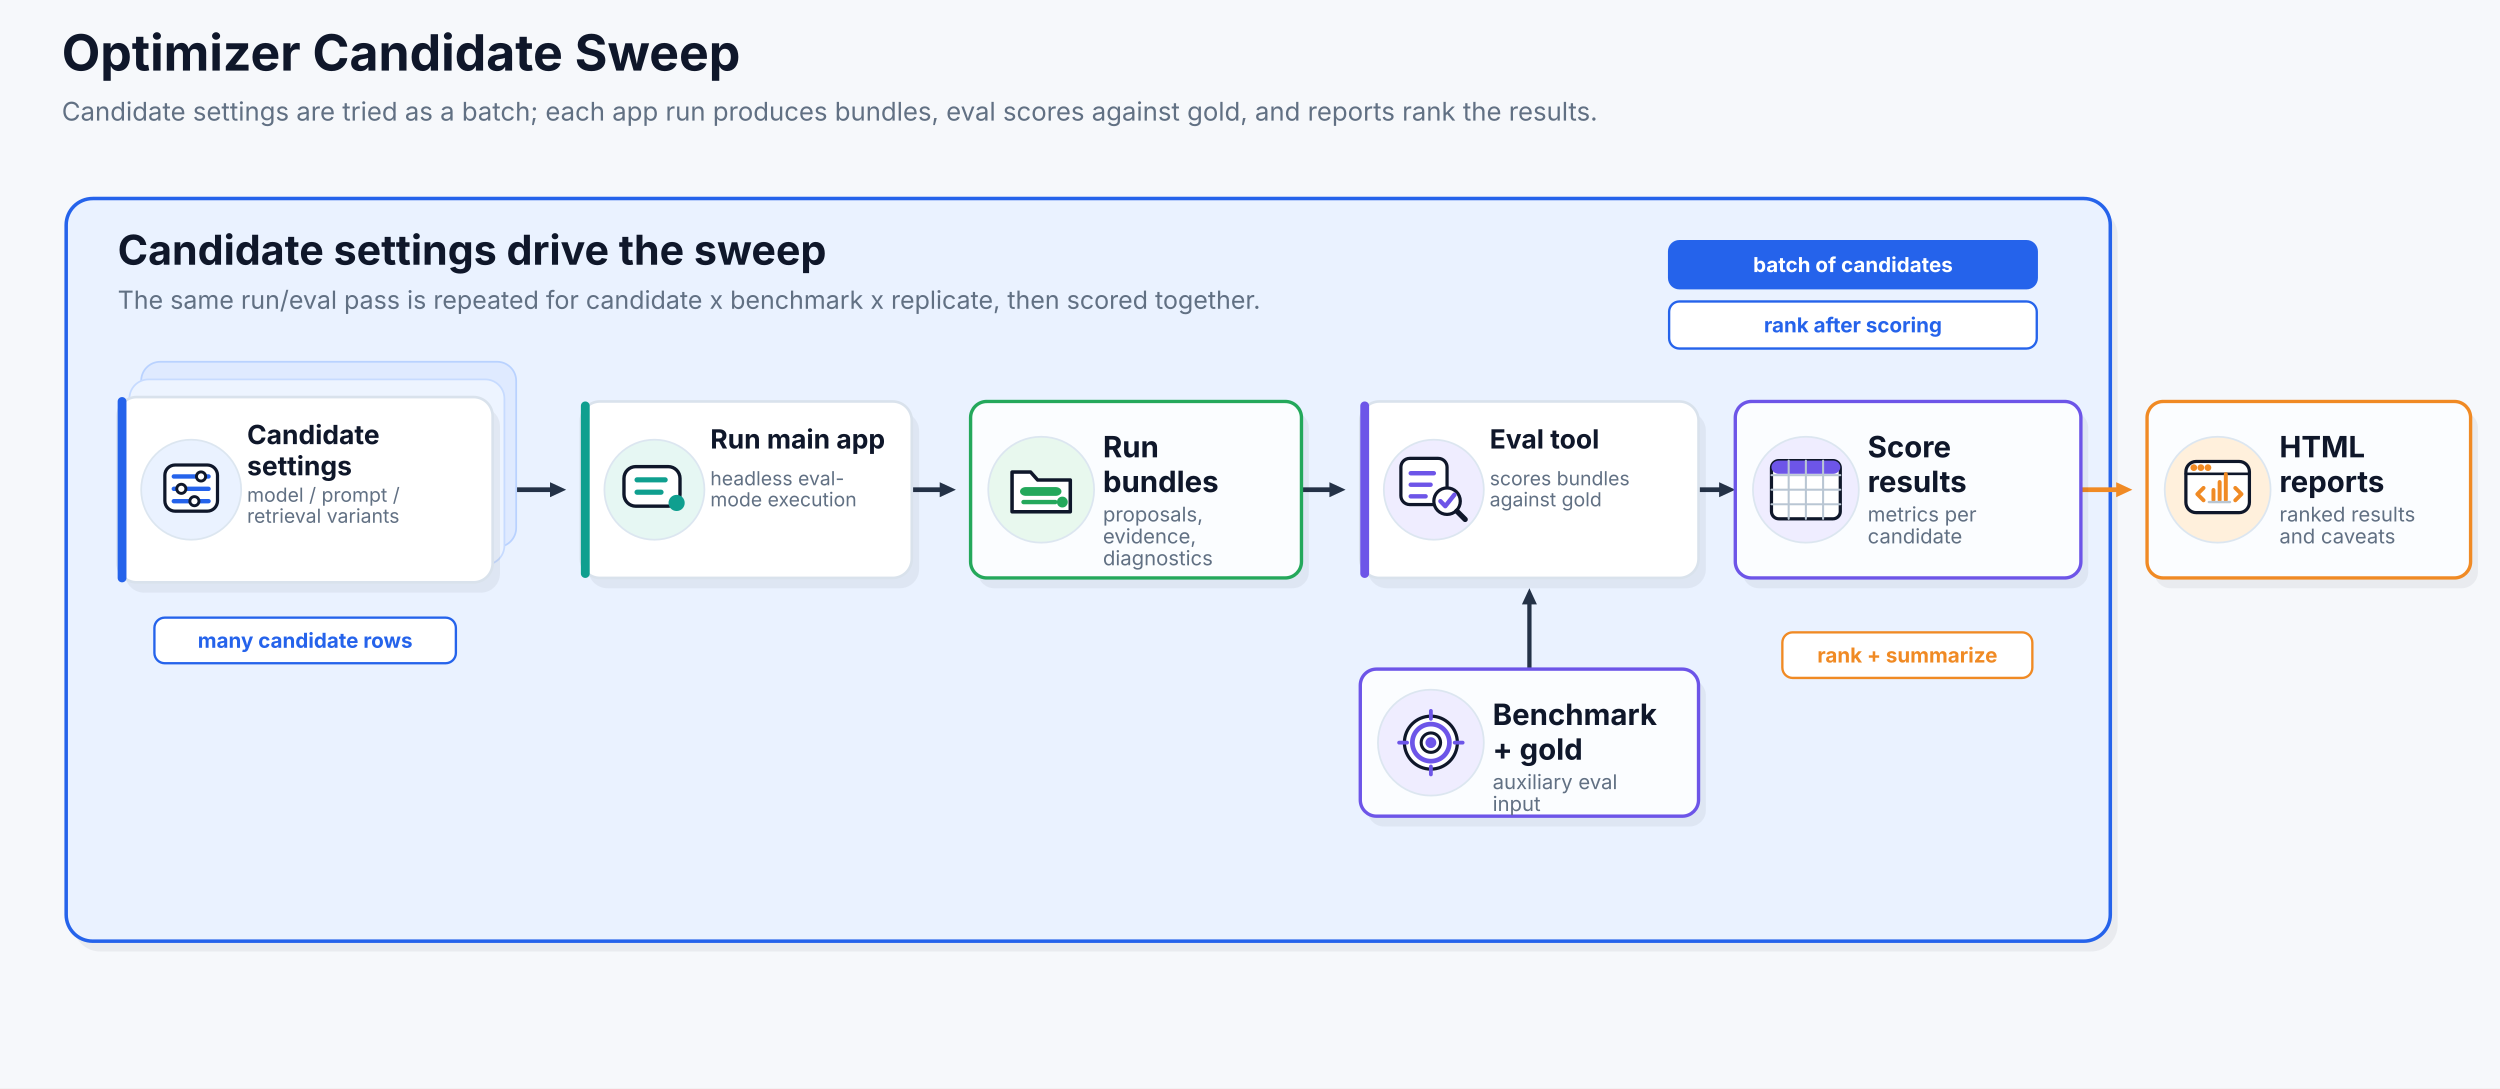
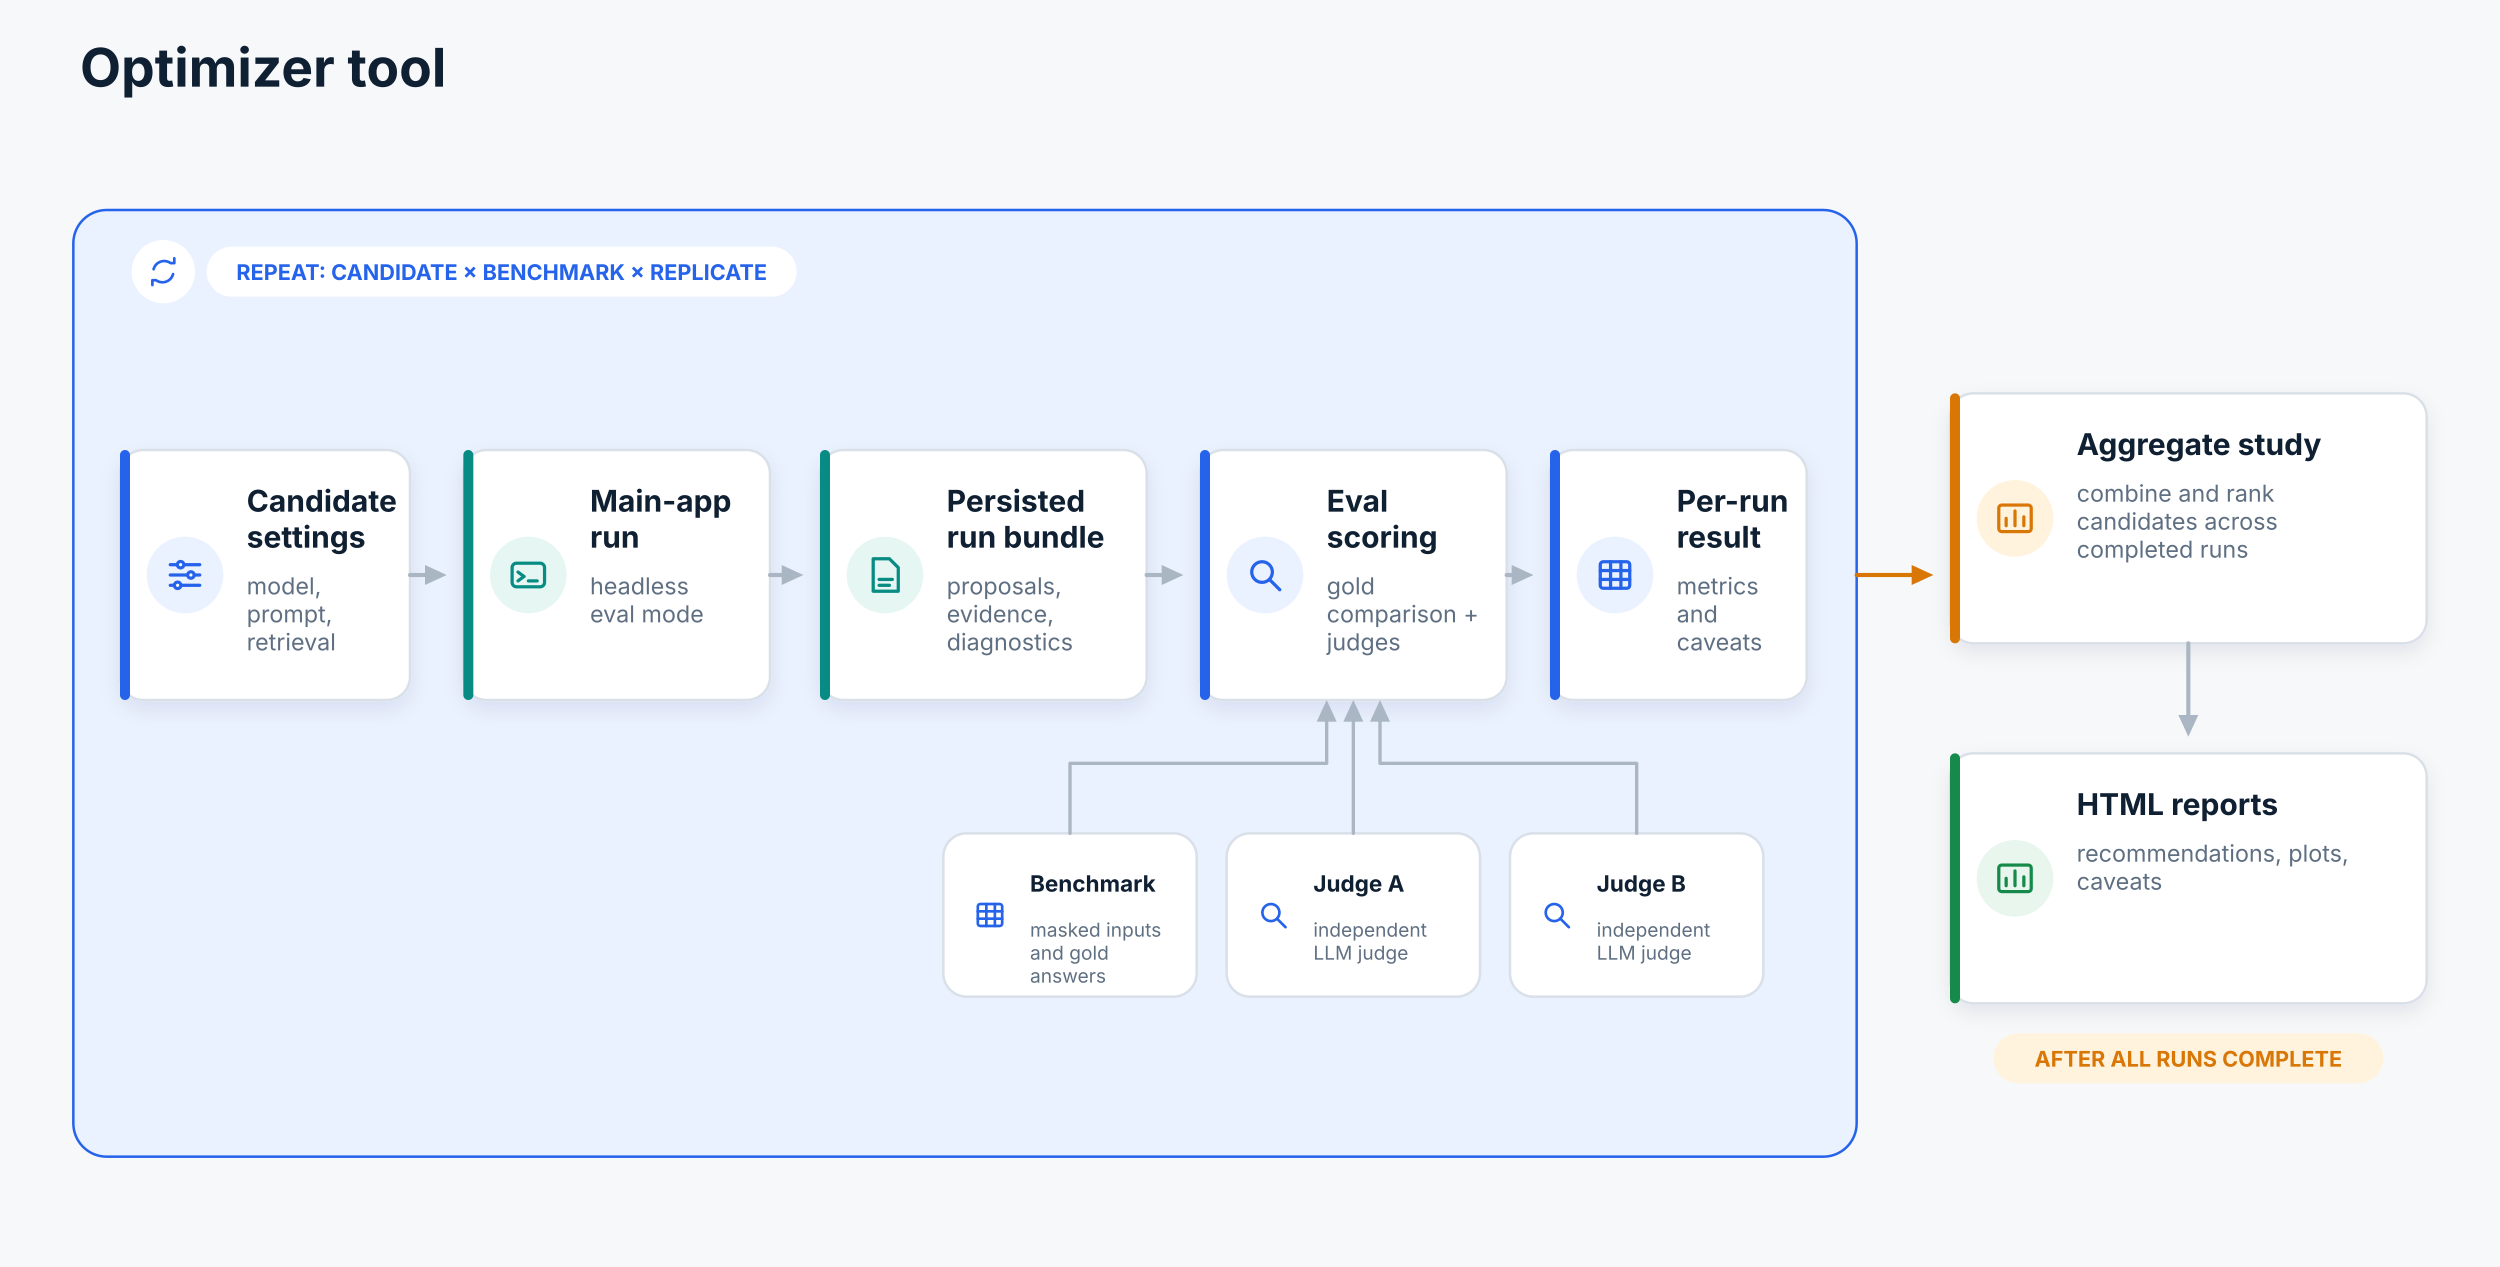
- <svg xmlns="http://www.w3.org/2000/svg" width="1700" height="740" viewBox="0 0 1700 740" role="img" aria-label="Optimizer candidate sweep schematic">
+ <svg xmlns="http://www.w3.org/2000/svg" width="1500" height="760" viewBox="0 0 1500 760" role="img" aria-labelledby="title desc">
  <defs>
-     <marker id="arrow-ink" viewBox="0 0 14 14" refX="12" refY="7" markerWidth="11" markerHeight="11" orient="auto-start-reverse">
-       <path d="M 2 2 L 12 7 L 2 12 z" fill="#0f172a" />
-     </marker>
-     <marker id="arrow-line" viewBox="0 0 14 14" refX="12" refY="7" markerWidth="11" markerHeight="11" orient="auto-start-reverse">
-       <path d="M 2 2 L 12 7 L 2 12 z" fill="#243247" />
-     </marker>
-     <marker id="arrow-blue" viewBox="0 0 14 14" refX="12" refY="7" markerWidth="11" markerHeight="11" orient="auto-start-reverse">
-       <path d="M 2 2 L 12 7 L 2 12 z" fill="#2563eb" />
-     </marker>
-     <marker id="arrow-teal" viewBox="0 0 14 14" refX="12" refY="7" markerWidth="11" markerHeight="11" orient="auto-start-reverse">
-       <path d="M 2 2 L 12 7 L 2 12 z" fill="#0f9f8f" />
-     </marker>
-     <marker id="arrow-green" viewBox="0 0 14 14" refX="12" refY="7" markerWidth="11" markerHeight="11" orient="auto-start-reverse">
-       <path d="M 2 2 L 12 7 L 2 12 z" fill="#24a85b" />
-     </marker>
-     <marker id="arrow-orange" viewBox="0 0 14 14" refX="12" refY="7" markerWidth="11" markerHeight="11" orient="auto-start-reverse">
-       <path d="M 2 2 L 12 7 L 2 12 z" fill="#f08a24" />
-     </marker>
-     <marker id="arrow-purple" viewBox="0 0 14 14" refX="12" refY="7" markerWidth="11" markerHeight="11" orient="auto-start-reverse">
-       <path d="M 2 2 L 12 7 L 2 12 z" fill="#6d55e8" />
-     </marker>
-     <marker id="arrow-rose" viewBox="0 0 14 14" refX="12" refY="7" markerWidth="11" markerHeight="11" orient="auto-start-reverse">
-       <path d="M 2 2 L 12 7 L 2 12 z" fill="#e45670" />
-     </marker>
-     <marker id="arrow-muted" viewBox="0 0 14 14" refX="12" refY="7" markerWidth="11" markerHeight="11" orient="auto-start-reverse">
-       <path d="M 2 2 L 12 7 L 2 12 z" fill="#617083" />
-     </marker>
+     <filter id="shadow" x="-15%" y="-20%" width="140%" height="155%">
+       <feDropShadow dx="0" dy="5" stdDeviation="6" flood-color="#102033" flood-opacity="0.08" />
+     </filter>
  </defs>
-   <rect x="0.0" y="0.0" width="1700.0" height="740.0" rx="0.0" fill="#f6f8fb" stroke="none" stroke-width="2" />
-   <text x="42.0" y="48.0" font-family="Segoe UI, Inter, Arial, sans-serif" font-size="34" font-weight="bold" fill="#0f172a" text-anchor="start">
-     <tspan x="42.0" dy="0">Optimizer Candidate Sweep</tspan>
+   <rect width="1500" height="760" fill="#F7F8FA" />
+   <text x="48" y="52" font-family="Inter, Segoe UI, Arial, sans-serif" font-size="32" font-weight="700" fill="#102033" text-anchor="start">
+     <tspan x="48" dy="0">Optimizer tool</tspan>
  </text>
-   <text x="42.0" y="82.0" font-family="Segoe UI, Inter, Arial, sans-serif" font-size="17.5" font-weight="normal" fill="#617083" text-anchor="start">
-     <tspan x="42.0" dy="0">Candidate settings are tried as a batch; each app run produces bundles, eval scores against gold, and reports rank the results.</tspan>
+   <rect x="44" y="126" width="1070" height="568" rx="20" fill="#EAF1FF" stroke="#2563EB" stroke-width="1.5" />
+   <circle cx="98" cy="163" r="19.0" fill="#FFFFFF" stroke="none" stroke-width="1.5" />
+   <path d="M 92.154 161.538 A 6.577 6.577 0 0 1 102.385 157.885 L 104.577 157.885 L 104.577 154.962" fill="none" stroke="#2563EB" stroke-width="1.608" stroke-linecap="round" stroke-linejoin="round" />
+   <path d="M 103.846 164.462 A 6.577 6.577 0 0 1 93.615 168.115 L 91.423 168.115 L 91.423 171.038" fill="none" stroke="#2563EB" stroke-width="1.608" stroke-linecap="round" stroke-linejoin="round" />
+   <rect x="124" y="148" width="354" height="30" rx="15" fill="#FFFFFF" stroke="none" stroke-width="0" />
+   <text x="301.0" y="168" font-family="Inter, Segoe UI, Arial, sans-serif" font-size="13" font-weight="700" fill="#2563EB" text-anchor="middle">
+     <tspan x="301.0" dy="0">REPEAT: CANDIDATE × BENCHMARK × REPLICATE</tspan>
  </text>
-   <rect x="50.0" y="142.0" width="1390.0" height="505.0" rx="18.0" fill="#0f172a" opacity="0.055" stroke="none" />
-   <rect x="45.0" y="135.0" width="1390.0" height="505.0" rx="18.0" fill="#eaf2ff" stroke="#2563eb" stroke-width="2.4" />
-   <text x="80.0" y="180.0" font-family="Segoe UI, Inter, Arial, sans-serif" font-size="28" font-weight="bold" fill="#0f172a" text-anchor="start">
-     <tspan x="80.0" dy="0">Candidate settings drive the sweep</tspan>
+   <rect x="72" y="270" width="174" height="150" rx="14" fill="#FFFFFF" stroke="#D9E0E8" stroke-width="1.5" filter="url(#shadow)" />
+   <rect x="72" y="270" width="6" height="150" rx="3" fill="#2563EB" stroke="#2563EB" stroke-width="0" />
+   <circle cx="111" cy="345.0" r="23.0" fill="#EAF1FF" stroke="none" stroke-width="1.5" />
+   <line x1="102.154" y1="338.808" x2="119.846" y2="338.808" stroke="#2563EB" stroke-width="1.946" stroke-linecap="round" />
+   <circle cx="108.346" cy="338.808" r="1.946" fill="#FFFFFF" stroke="#2563EB" stroke-width="1.946" />
+   <line x1="102.154" y1="345.0" x2="119.846" y2="345.0" stroke="#2563EB" stroke-width="1.946" stroke-linecap="round" />
+   <circle cx="114.538" cy="345.0" r="1.946" fill="#FFFFFF" stroke="#2563EB" stroke-width="1.946" />
+   <line x1="102.154" y1="351.192" x2="119.846" y2="351.192" stroke="#2563EB" stroke-width="1.946" stroke-linecap="round" />
+   <circle cx="106.577" cy="351.192" r="1.946" fill="#FFFFFF" stroke="#2563EB" stroke-width="1.946" />
+   <text x="148" y="307" font-family="Inter, Segoe UI, Arial, sans-serif" font-size="18" font-weight="700" fill="#102033" text-anchor="start">
+     <tspan x="148" dy="0">Candidate</tspan>
+     <tspan x="148" dy="21.6">settings</tspan>
  </text>
-   <text x="80.0" y="210.0" font-family="Segoe UI, Inter, Arial, sans-serif" font-size="17" font-weight="normal" fill="#617083" text-anchor="start">
-     <tspan x="80.0" dy="0">The same run/eval pass is repeated for candidate x benchmark x replicate, then scored together.</tspan>
+   <text x="148" y="356.6" font-family="Inter, Segoe UI, Arial, sans-serif" font-size="14" font-weight="400" fill="#5F6F82" text-anchor="start">
+     <tspan x="148" dy="0">model,</tspan>
+     <tspan x="148" dy="16.8">prompt,</tspan>
+     <tspan x="148" dy="16.8">retrieval</tspan>
  </text>
-   <rect x="1135.0" y="164.0" width="250.0" height="32.0" rx="7.0" fill="#2563eb" stroke="#2563eb" stroke-width="1.6" />
-   <text x="1260.0" y="185.0" font-family="Segoe UI, Inter, Arial, sans-serif" font-size="14" font-weight="bold" fill="#ffffff" text-anchor="middle">
-     <tspan x="1260.0" dy="0">batch of candidates</tspan>
+   <line x1="246" y1="345" x2="256.0" y2="345.0" stroke="#AAB6C4" stroke-width="2.5" stroke-linecap="round" />
+   <path d="M 268 345 L 255.0 351.0 L 255.0 339.0 Z" fill="#AAB6C4" />
+   <rect x="278" y="270" width="184" height="150" rx="14" fill="#FFFFFF" stroke="#D9E0E8" stroke-width="1.5" filter="url(#shadow)" />
+   <rect x="278" y="270" width="6" height="150" rx="3" fill="#078B83" stroke="#078B83" stroke-width="0" />
+   <circle cx="317" cy="345.0" r="23.0" fill="#E5F6F3" stroke="none" stroke-width="1.5" />
+   <rect x="307.269" y="337.923" width="19.462" height="14.154" rx="2.654" fill="none" stroke="#078B83" stroke-width="1.946" />
+   <line x1="310.808" y1="343.231" x2="314.346" y2="345.885" stroke="#078B83" stroke-width="1.946" stroke-linecap="round" />
+   <line x1="314.346" y1="345.885" x2="310.808" y2="348.538" stroke="#078B83" stroke-width="1.946" stroke-linecap="round" />
+   <line x1="317.0" y1="348.538" x2="322.308" y2="348.538" stroke="#078B83" stroke-width="1.946" stroke-linecap="round" />
+   <text x="354" y="307" font-family="Inter, Segoe UI, Arial, sans-serif" font-size="18" font-weight="700" fill="#102033" text-anchor="start">
+     <tspan x="354" dy="0">Main-app</tspan>
+     <tspan x="354" dy="21.6">run</tspan>
  </text>
-   <rect x="1135.0" y="205.0" width="250.0" height="32.0" rx="7.0" fill="#ffffff" stroke="#2563eb" stroke-width="1.6" />
-   <text x="1260.0" y="226.0" font-family="Segoe UI, Inter, Arial, sans-serif" font-size="14" font-weight="bold" fill="#2563eb" text-anchor="middle">
-     <tspan x="1260.0" dy="0">rank after scoring</tspan>
+   <text x="354" y="356.6" font-family="Inter, Segoe UI, Arial, sans-serif" font-size="14" font-weight="400" fill="#5F6F82" text-anchor="start">
+     <tspan x="354" dy="0">headless</tspan>
+     <tspan x="354" dy="16.8">eval mode</tspan>
  </text>
-   <line x1="335.0" y1="333.0" x2="375.0" y2="333.0" stroke="#243247" stroke-width="3.2" stroke-linecap="round" />
-   <path d="M 385.0 333.0 L 374.0 338.1 L 374.0 327.9 Z" fill="#243247" stroke="none" />
-   <line x1="620.0" y1="333.0" x2="640.0" y2="333.0" stroke="#243247" stroke-width="3.2" stroke-linecap="round" />
-   <path d="M 650.0 333.0 L 639.0 338.1 L 639.0 327.9 Z" fill="#243247" stroke="none" />
-   <line x1="885.0" y1="333.0" x2="905.0" y2="333.0" stroke="#243247" stroke-width="3.2" stroke-linecap="round" />
-   <path d="M 915.0 333.0 L 904.0 338.1 L 904.0 327.9 Z" fill="#243247" stroke="none" />
-   <line x1="1155.0" y1="333.0" x2="1170.0" y2="333.0" stroke="#243247" stroke-width="3.2" stroke-linecap="round" />
-   <path d="M 1180.0 333.0 L 1169.0 338.1 L 1169.0 327.9 Z" fill="#243247" stroke="none" />
-   <line x1="1415.0" y1="333.0" x2="1440.0" y2="333.0" stroke="#f08a24" stroke-width="3.2" stroke-linecap="round" />
-   <path d="M 1450.0 333.0 L 1439.0 338.1 L 1439.0 327.9 Z" fill="#f08a24" stroke="none" />
-   <line x1="1040.0" y1="455.0" x2="1040.0" y2="410.0" stroke="#243247" stroke-width="2.9" stroke-linecap="round" />
-   <path d="M 1040.0 400.0 L 1045.1 411.0 L 1034.9 411.0 Z" fill="#243247" stroke="none" />
-   <rect x="96.0" y="246.0" width="255.0" height="126.0" rx="13.0" fill="#dfeaff" stroke="#b9d2ff" stroke-width="1.2" />
-   <rect x="88.0" y="258.0" width="255.0" height="126.0" rx="13.0" fill="#edf4ff" stroke="#c7dbff" stroke-width="1.2" />
-   <rect x="85.0" y="277.0" width="255.0" height="126.0" rx="13.0" fill="#0f172a" opacity="0.055" stroke="none" />
-   <rect x="80.0" y="270.0" width="255.0" height="126.0" rx="13.0" fill="#ffffff" stroke="#d9e2ec" stroke-width="1.8" />
-   <rect x="80.0" y="270.0" width="6.0" height="126.0" rx="3.0" fill="#2563eb" stroke="#2563eb" stroke-width="0" />
-   <circle cx="130.0" cy="333.0" r="34.0" fill="#eaf2ff" stroke="#dce6f0" stroke-width="1.2" />
-   <rect x="112.1" y="316.2" width="35.8" height="31.4" rx="7.0" fill="#ffffff" stroke="#0f172a" stroke-width="2.2" />
-   <line x1="118.2" y1="324.0" x2="141.8" y2="324.0" stroke="#2563eb" stroke-width="3.0" stroke-linecap="round" />
-   <circle cx="136.7" cy="324.0" r="3.1" fill="#ffffff" stroke="#0f172a" stroke-width="2.0" />
-   <line x1="118.2" y1="332.4" x2="141.8" y2="332.4" stroke="#2563eb" stroke-width="3.0" stroke-linecap="round" />
-   <circle cx="123.3" cy="332.4" r="3.1" fill="#ffffff" stroke="#0f172a" stroke-width="2.0" />
-   <line x1="118.2" y1="340.8" x2="141.8" y2="340.8" stroke="#2563eb" stroke-width="3.0" stroke-linecap="round" />
-   <circle cx="132.2" cy="340.8" r="3.1" fill="#ffffff" stroke="#0f172a" stroke-width="2.0" />
-   <text x="168.0" y="302.0" font-family="Segoe UI, Inter, Arial, sans-serif" font-size="18" font-weight="bold" fill="#0f172a" text-anchor="start">
-     <tspan x="168.0" dy="0">Candidate</tspan>
-     <tspan x="168.0" dy="21.2">settings</tspan>
+   <line x1="462" y1="345" x2="470.0" y2="345.0" stroke="#AAB6C4" stroke-width="2.5" stroke-linecap="round" />
+   <path d="M 482 345 L 469.0 351.0 L 469.0 339.0 Z" fill="#AAB6C4" />
+   <rect x="492" y="270" width="196" height="150" rx="14" fill="#FFFFFF" stroke="#D9E0E8" stroke-width="1.5" filter="url(#shadow)" />
+   <rect x="492" y="270" width="6" height="150" rx="3" fill="#078B83" stroke="#078B83" stroke-width="0" />
+   <circle cx="531" cy="345.0" r="23.0" fill="#E5F6F3" stroke="none" stroke-width="1.5" />
+   <path d="M 523.923 335.269 H 533.654 L 538.962 340.577 V 354.731 H 523.923 Z" fill="none" stroke="#078B83" stroke-width="1.946" stroke-linecap="round" stroke-linejoin="round" />
+   <line x1="527.462" y1="347.654" x2="535.423" y2="347.654" stroke="#078B83" stroke-width="1.946" stroke-linecap="round" />
+   <line x1="527.462" y1="351.192" x2="533.654" y2="351.192" stroke="#078B83" stroke-width="1.946" stroke-linecap="round" />
+   <text x="568" y="307" font-family="Inter, Segoe UI, Arial, sans-serif" font-size="18" font-weight="700" fill="#102033" text-anchor="start">
+     <tspan x="568" dy="0">Persisted</tspan>
+     <tspan x="568" dy="21.6">run bundle</tspan>
  </text>
-   <text x="168.0" y="341.2" font-family="Segoe UI, Inter, Arial, sans-serif" font-size="13.2" font-weight="normal" fill="#617083" text-anchor="start">
-     <tspan x="168.0" dy="0">model / prompt /</tspan>
-     <tspan x="168.0" dy="14.3">retrieval variants</tspan>
+   <text x="568" y="356.6" font-family="Inter, Segoe UI, Arial, sans-serif" font-size="14" font-weight="400" fill="#5F6F82" text-anchor="start">
+     <tspan x="568" dy="0">proposals,</tspan>
+     <tspan x="568" dy="16.8">evidence,</tspan>
+     <tspan x="568" dy="16.8">diagnostics</tspan>
  </text>
-   <rect x="105.0" y="420.0" width="205.0" height="31.0" rx="7.0" fill="#ffffff" stroke="#2563eb" stroke-width="1.6" />
-   <text x="207.5" y="440.5" font-family="Segoe UI, Inter, Arial, sans-serif" font-size="14" font-weight="bold" fill="#2563eb" text-anchor="middle">
-     <tspan x="207.5" dy="0">many candidate rows</tspan>
+   <line x1="688" y1="345" x2="698.0" y2="345.0" stroke="#AAB6C4" stroke-width="2.5" stroke-linecap="round" />
+   <path d="M 710 345 L 697.0 351.0 L 697.0 339.0 Z" fill="#AAB6C4" />
+   <rect x="720" y="270" width="184" height="150" rx="14" fill="#FFFFFF" stroke="#D9E0E8" stroke-width="1.5" filter="url(#shadow)" />
+   <rect x="720" y="270" width="6" height="150" rx="3" fill="#2563EB" stroke="#2563EB" stroke-width="0" />
+   <circle cx="759" cy="345.0" r="23.0" fill="#EAF1FF" stroke="none" stroke-width="1.5" />
+   <circle cx="757.231" cy="343.231" r="6.192" fill="none" stroke="#2563EB" stroke-width="1.946" />
+   <line x1="761.654" y1="347.654" x2="767.846" y2="353.846" stroke="#2563EB" stroke-width="1.946" stroke-linecap="round" />
+   <text x="796" y="307" font-family="Inter, Segoe UI, Arial, sans-serif" font-size="18" font-weight="700" fill="#102033" text-anchor="start">
+     <tspan x="796" dy="0">Eval</tspan>
+     <tspan x="796" dy="21.6">scoring</tspan>
  </text>
-   <rect x="400.0" y="280.0" width="225.0" height="120.0" rx="13.0" fill="#0f172a" opacity="0.055" stroke="none" />
-   <rect x="395.0" y="273.0" width="225.0" height="120.0" rx="13.0" fill="#ffffff" stroke="#d9e2ec" stroke-width="1.8" />
-   <rect x="395.0" y="273.0" width="6.0" height="120.0" rx="3.0" fill="#0f9f8f" stroke="#0f9f8f" stroke-width="0" />
-   <circle cx="445.0" cy="333.0" r="34.0" fill="#e6f7f3" stroke="#dce6f0" stroke-width="1.2" />
-   <rect x="424.3" y="317.3" width="38.1" height="26.9" rx="8.0" fill="#ffffff" stroke="#0f172a" stroke-width="2.3" />
-   <line x1="433.2" y1="326.3" x2="452.3" y2="326.3" stroke="#0f9f8f" stroke-width="3.5" stroke-linecap="round" />
-   <line x1="433.2" y1="334.7" x2="449.5" y2="334.7" stroke="#0f9f8f" stroke-width="3.5" stroke-linecap="round" />
-   <circle cx="460.1" cy="342.0" r="4.5" fill="#0f9f8f" stroke="#0f9f8f" stroke-width="2" />
-   <text x="483.0" y="305.0" font-family="Segoe UI, Inter, Arial, sans-serif" font-size="18" font-weight="bold" fill="#0f172a" text-anchor="start">
-     <tspan x="483.0" dy="0">Run main app</tspan>
+   <text x="796" y="356.6" font-family="Inter, Segoe UI, Arial, sans-serif" font-size="14" font-weight="400" fill="#5F6F82" text-anchor="start">
+     <tspan x="796" dy="0">gold</tspan>
+     <tspan x="796" dy="16.8">comparison +</tspan>
+     <tspan x="796" dy="16.8">judges</tspan>
  </text>
-   <text x="483.0" y="330.0" font-family="Segoe UI, Inter, Arial, sans-serif" font-size="13.2" font-weight="normal" fill="#617083" text-anchor="start">
-     <tspan x="483.0" dy="0">headless eval-</tspan>
-     <tspan x="483.0" dy="14.3">mode execution</tspan>
+   <line x1="904" y1="345" x2="908.0" y2="345.0" stroke="#AAB6C4" stroke-width="2.5" stroke-linecap="round" />
+   <path d="M 920 345 L 907.0 351.0 L 907.0 339.0 Z" fill="#AAB6C4" />
+   <rect x="930" y="270" width="154" height="150" rx="14" fill="#FFFFFF" stroke="#D9E0E8" stroke-width="1.5" filter="url(#shadow)" />
+   <rect x="930" y="270" width="6" height="150" rx="3" fill="#2563EB" stroke="#2563EB" stroke-width="0" />
+   <circle cx="969" cy="345.0" r="23.0" fill="#EAF1FF" stroke="none" stroke-width="1.5" />
+   <rect x="960.154" y="337.038" width="17.692" height="15.923" rx="1.769" fill="none" stroke="#2563EB" stroke-width="1.946" />
+   <line x1="960.154" y1="342.346" x2="977.846" y2="342.346" stroke="#2563EB" stroke-width="1.946" stroke-linecap="round" />
+   <line x1="966.346" y1="337.038" x2="966.346" y2="352.962" stroke="#2563EB" stroke-width="1.946" stroke-linecap="round" />
+   <line x1="972.538" y1="337.038" x2="972.538" y2="352.962" stroke="#2563EB" stroke-width="1.946" stroke-linecap="round" />
+   <line x1="960.154" y1="347.654" x2="977.846" y2="347.654" stroke="#2563EB" stroke-width="1.946" stroke-linecap="round" />
+   <text x="1006" y="307" font-family="Inter, Segoe UI, Arial, sans-serif" font-size="18" font-weight="700" fill="#102033" text-anchor="start">
+     <tspan x="1006" dy="0">Per-run</tspan>
+     <tspan x="1006" dy="21.6">result</tspan>
  </text>
-   <rect x="665.0" y="280.0" width="225.0" height="120.0" rx="11.0" fill="#0f172a" opacity="0.055" stroke="none" />
-   <rect x="660.0" y="273.0" width="225.0" height="120.0" rx="11.0" fill="#fbfdff" stroke="#24a85b" stroke-width="2.3" />
-   <circle cx="708.0" cy="333.0" r="36.0" fill="#e8f8ee" stroke="#dce6f0" stroke-width="1.2" />
-   <path d="M 688.2 321.0 H 700.8 L 705.6 326.4 H 727.8 V 348.0 H 688.2 Z" stroke="#0f172a" stroke-width="2.4" fill="#ffffff" stroke-linecap="round" stroke-linejoin="round" />
-   <rect x="693.6" y="331.2" width="28.2" height="6.0" rx="4.0" fill="#24a85b" stroke="#24a85b" stroke-width="0" />
-   <line x1="696.0" y1="341.4" x2="717.6" y2="341.4" stroke="#24a85b" stroke-width="3.0" stroke-linecap="round" />
-   <circle cx="722.4" cy="341.4" r="2.7" fill="#24a85b" stroke="#24a85b" stroke-width="2" />
-   <text x="750.0" y="311.0" font-family="Segoe UI, Inter, Arial, sans-serif" font-size="20" font-weight="bold" fill="#0f172a" text-anchor="start">
-     <tspan x="750.0" dy="0">Run</tspan>
-     <tspan x="750.0" dy="23.6">bundles</tspan>
+   <text x="1006" y="356.6" font-family="Inter, Segoe UI, Arial, sans-serif" font-size="14" font-weight="400" fill="#5F6F82" text-anchor="start">
+     <tspan x="1006" dy="0">metrics</tspan>
+     <tspan x="1006" dy="16.8">and</tspan>
+     <tspan x="1006" dy="16.8">caveats</tspan>
  </text>
-   <text x="750.0" y="354.6" font-family="Segoe UI, Inter, Arial, sans-serif" font-size="13.8" font-weight="normal" fill="#617083" text-anchor="start">
-     <tspan x="750.0" dy="0">proposals,</tspan>
-     <tspan x="750.0" dy="14.9">evidence,</tspan>
-     <tspan x="750.0" dy="14.9">diagnostics</tspan>
+   <rect x="566" y="500" width="152" height="98" rx="14" fill="#FFFFFF" stroke="#D9E0E8" stroke-width="1.5" />
+   <circle cx="594" cy="549" r="19.0" fill="#FFFFFF" stroke="none" stroke-width="1.5" />
+   <rect x="586.692" y="542.423" width="14.615" height="13.154" rx="1.462" fill="none" stroke="#2563EB" stroke-width="1.608" />
+   <line x1="586.692" y1="546.808" x2="601.308" y2="546.808" stroke="#2563EB" stroke-width="1.608" stroke-linecap="round" />
+   <line x1="591.808" y1="542.423" x2="591.808" y2="555.577" stroke="#2563EB" stroke-width="1.608" stroke-linecap="round" />
+   <line x1="596.923" y1="542.423" x2="596.923" y2="555.577" stroke="#2563EB" stroke-width="1.608" stroke-linecap="round" />
+   <line x1="586.692" y1="551.192" x2="601.308" y2="551.192" stroke="#2563EB" stroke-width="1.608" stroke-linecap="round" />
+   <text x="618" y="535" font-family="Inter, Segoe UI, Arial, sans-serif" font-size="13.5" font-weight="700" fill="#102033" text-anchor="start">
+     <tspan x="618" dy="0">Benchmark</tspan>
  </text>
-   <rect x="930.0" y="280.0" width="230.0" height="120.0" rx="13.0" fill="#0f172a" opacity="0.055" stroke="none" />
-   <rect x="925.0" y="273.0" width="230.0" height="120.0" rx="13.0" fill="#ffffff" stroke="#d9e2ec" stroke-width="1.8" />
-   <rect x="925.0" y="273.0" width="6.0" height="120.0" rx="3.0" fill="#6d55e8" stroke="#6d55e8" stroke-width="0" />
-   <circle cx="975.0" cy="333.0" r="34.0" fill="#efedff" stroke="#dce6f0" stroke-width="1.2" />
-   <rect x="952.6" y="311.7" width="31.4" height="31.4" rx="6.0" fill="#ffffff" stroke="#0f172a" stroke-width="2.2" />
-   <line x1="959.3" y1="321.8" x2="975.0" y2="321.8" stroke="#6d55e8" stroke-width="3" stroke-linecap="round" />
-   <line x1="959.3" y1="329.6" x2="972.8" y2="329.6" stroke="#6d55e8" stroke-width="3" stroke-linecap="round" />
-   <line x1="959.3" y1="337.5" x2="969.4" y2="337.5" stroke="#6d55e8" stroke-width="3" stroke-linecap="round" />
-   <circle cx="984.0" cy="340.8" r="9.0" fill="#ffffff" stroke="#0f172a" stroke-width="2.2" />
-   <line x1="990.7" y1="347.6" x2="996.3" y2="353.2" stroke="#0f172a" stroke-width="3.6" stroke-linecap="round" />
-   <path d="M 979.5 340.8 L 982.8 344.2 L 989.0 336.4" stroke="#6d55e8" stroke-width="3" fill="none" stroke-linecap="round" stroke-linejoin="round" />
-   <text x="1013.0" y="305.0" font-family="Segoe UI, Inter, Arial, sans-serif" font-size="18" font-weight="bold" fill="#0f172a" text-anchor="start">
-     <tspan x="1013.0" dy="0">Eval tool</tspan>
+   <text x="618" y="562" font-family="Inter, Segoe UI, Arial, sans-serif" font-size="11.5" font-weight="400" fill="#5F6F82" text-anchor="start">
+     <tspan x="618" dy="0">masked inputs</tspan>
+     <tspan x="618" dy="13.8">and gold</tspan>
+     <tspan x="618" dy="13.8">answers</tspan>
  </text>
-   <text x="1013.0" y="330.0" font-family="Segoe UI, Inter, Arial, sans-serif" font-size="13.2" font-weight="normal" fill="#617083" text-anchor="start">
-     <tspan x="1013.0" dy="0">scores bundles</tspan>
-     <tspan x="1013.0" dy="14.3">against gold</tspan>
+   <path d="M 642 500 V 458 H 796 V 432" fill="none" stroke="#AAB6C4" stroke-width="2" stroke-linecap="round" stroke-linejoin="round" />
+   <path d="M 796 420 L 802.0 433.0 L 790.0 433.0 Z" fill="#AAB6C4" />
+   <rect x="736" y="500" width="152" height="98" rx="14" fill="#FFFFFF" stroke="#D9E0E8" stroke-width="1.5" />
+   <circle cx="764" cy="549" r="19.0" fill="#FFFFFF" stroke="none" stroke-width="1.5" />
+   <circle cx="762.538" cy="547.538" r="5.115" fill="none" stroke="#2563EB" stroke-width="1.608" />
+   <line x1="766.192" y1="551.192" x2="771.308" y2="556.308" stroke="#2563EB" stroke-width="1.608" stroke-linecap="round" />
+   <text x="788" y="535" font-family="Inter, Segoe UI, Arial, sans-serif" font-size="13.5" font-weight="700" fill="#102033" text-anchor="start">
+     <tspan x="788" dy="0">Judge A</tspan>
  </text>
-   <rect x="1185.0" y="280.0" width="235.0" height="120.0" rx="11.0" fill="#0f172a" opacity="0.055" stroke="none" />
-   <rect x="1180.0" y="273.0" width="235.0" height="120.0" rx="11.0" fill="#fbfdff" stroke="#6d55e8" stroke-width="2.3" />
-   <circle cx="1228.0" cy="333.0" r="36.0" fill="#efedff" stroke="#dce6f0" stroke-width="1.2" />
-   <rect x="1204.6" y="313.2" width="46.8" height="39.6" rx="5.0" fill="#ffffff" stroke="#0f172a" stroke-width="2.2" />
-   <rect x="1204.6" y="313.2" width="46.8" height="9.0" rx="5.0" fill="#6d55e8" stroke="#6d55e8" stroke-width="0" />
-   <line x1="1216.3" y1="313.2" x2="1216.3" y2="352.8" stroke="#b9c6d3" stroke-width="1.4" stroke-linecap="round" />
-   <line x1="1204.6" y1="323.1" x2="1251.4" y2="323.1" stroke="#b9c6d3" stroke-width="1.4" stroke-linecap="round" />
-   <line x1="1228.0" y1="313.2" x2="1228.0" y2="352.8" stroke="#b9c6d3" stroke-width="1.4" stroke-linecap="round" />
-   <line x1="1204.6" y1="333.0" x2="1251.4" y2="333.0" stroke="#b9c6d3" stroke-width="1.4" stroke-linecap="round" />
-   <line x1="1239.7" y1="313.2" x2="1239.7" y2="352.8" stroke="#b9c6d3" stroke-width="1.4" stroke-linecap="round" />
-   <line x1="1204.6" y1="342.9" x2="1251.4" y2="342.9" stroke="#b9c6d3" stroke-width="1.4" stroke-linecap="round" />
-   <text x="1270.0" y="311.0" font-family="Segoe UI, Inter, Arial, sans-serif" font-size="20" font-weight="bold" fill="#0f172a" text-anchor="start">
-     <tspan x="1270.0" dy="0">Score</tspan>
-     <tspan x="1270.0" dy="23.6">results</tspan>
+   <text x="788" y="562" font-family="Inter, Segoe UI, Arial, sans-serif" font-size="11.5" font-weight="400" fill="#5F6F82" text-anchor="start">
+     <tspan x="788" dy="0">independent</tspan>
+     <tspan x="788" dy="13.8">LLM judge</tspan>
  </text>
-   <text x="1270.0" y="354.6" font-family="Segoe UI, Inter, Arial, sans-serif" font-size="13.8" font-weight="normal" fill="#617083" text-anchor="start">
-     <tspan x="1270.0" dy="0">metrics per</tspan>
-     <tspan x="1270.0" dy="14.9">candidate</tspan>
+   <path d="M 812 500 V 458 H 812 V 432" fill="none" stroke="#AAB6C4" stroke-width="2" stroke-linecap="round" stroke-linejoin="round" />
+   <path d="M 812 420 L 818.0 433.0 L 806.0 433.0 Z" fill="#AAB6C4" />
+   <rect x="906" y="500" width="152" height="98" rx="14" fill="#FFFFFF" stroke="#D9E0E8" stroke-width="1.5" />
+   <circle cx="934" cy="549" r="19.0" fill="#FFFFFF" stroke="none" stroke-width="1.5" />
+   <circle cx="932.538" cy="547.538" r="5.115" fill="none" stroke="#2563EB" stroke-width="1.608" />
+   <line x1="936.192" y1="551.192" x2="941.308" y2="556.308" stroke="#2563EB" stroke-width="1.608" stroke-linecap="round" />
+   <text x="958" y="535" font-family="Inter, Segoe UI, Arial, sans-serif" font-size="13.5" font-weight="700" fill="#102033" text-anchor="start">
+     <tspan x="958" dy="0">Judge B</tspan>
  </text>
-   <rect x="930.0" y="462.0" width="230.0" height="100.0" rx="11.0" fill="#0f172a" opacity="0.055" stroke="none" />
-   <rect x="925.0" y="455.0" width="230.0" height="100.0" rx="11.0" fill="#fbfdff" stroke="#6d55e8" stroke-width="2.3" />
-   <circle cx="973.0" cy="505.0" r="36.0" fill="#efedff" stroke="#dce6f0" stroke-width="1.2" />
-   <circle cx="973.0" cy="505.0" r="18.0" fill="#ffffff" stroke="#0f172a" stroke-width="2.2" />
-   <circle cx="973.0" cy="505.0" r="12.6" fill="none" stroke="#6d55e8" stroke-width="3.2" />
-   <circle cx="973.0" cy="505.0" r="6.6" fill="none" stroke="#0f172a" stroke-width="2.1" />
-   <circle cx="973.0" cy="505.0" r="2.7" fill="#6d55e8" stroke="#6d55e8" stroke-width="2" />
-   <line x1="951.4" y1="505.0" x2="956.8" y2="505.0" stroke="#6d55e8" stroke-width="2.6" stroke-linecap="round" />
-   <line x1="989.2" y1="505.0" x2="994.6" y2="505.0" stroke="#6d55e8" stroke-width="2.6" stroke-linecap="round" />
-   <line x1="973.0" y1="483.4" x2="973.0" y2="488.8" stroke="#6d55e8" stroke-width="2.6" stroke-linecap="round" />
-   <line x1="973.0" y1="521.2" x2="973.0" y2="526.6" stroke="#6d55e8" stroke-width="2.6" stroke-linecap="round" />
-   <text x="1015.0" y="493.0" font-family="Segoe UI, Inter, Arial, sans-serif" font-size="20" font-weight="bold" fill="#0f172a" text-anchor="start">
-     <tspan x="1015.0" dy="0">Benchmark</tspan>
-     <tspan x="1015.0" dy="23.6">+ gold</tspan>
+   <text x="958" y="562" font-family="Inter, Segoe UI, Arial, sans-serif" font-size="11.5" font-weight="400" fill="#5F6F82" text-anchor="start">
+     <tspan x="958" dy="0">independent</tspan>
+     <tspan x="958" dy="13.8">LLM judge</tspan>
  </text>
-   <text x="1015.0" y="536.6" font-family="Segoe UI, Inter, Arial, sans-serif" font-size="13.8" font-weight="normal" fill="#617083" text-anchor="start">
-     <tspan x="1015.0" dy="0">auxiliary eval</tspan>
-     <tspan x="1015.0" dy="14.9">input</tspan>
+   <path d="M 982 500 V 458 H 828 V 432" fill="none" stroke="#AAB6C4" stroke-width="2" stroke-linecap="round" stroke-linejoin="round" />
+   <path d="M 828 420 L 834.0 433.0 L 822.0 433.0 Z" fill="#AAB6C4" />
+   <line x1="1114" y1="345" x2="1148.0" y2="345.0" stroke="#D97706" stroke-width="2.5" stroke-linecap="round" />
+   <path d="M 1160 345 L 1147.0 351.0 L 1147.0 339.0 Z" fill="#D97706" />
+   <rect x="1170" y="236" width="286" height="150" rx="14" fill="#FFFFFF" stroke="#D9E0E8" stroke-width="1.5" filter="url(#shadow)" />
+   <rect x="1170" y="236" width="6" height="150" rx="3" fill="#D97706" stroke="#D97706" stroke-width="0" />
+   <circle cx="1209" cy="311.0" r="23.0" fill="#FFF3DE" stroke="none" stroke-width="1.5" />
+   <rect x="1199.269" y="303.038" width="19.462" height="15.923" rx="1.769" fill="none" stroke="#D97706" stroke-width="1.946" />
+   <line x1="1203.692" y1="315.423" x2="1203.692" y2="311.0" stroke="#D97706" stroke-width="1.946" stroke-linecap="round" />
+   <line x1="1209.0" y1="315.423" x2="1209.0" y2="306.577" stroke="#D97706" stroke-width="1.946" stroke-linecap="round" />
+   <line x1="1214.308" y1="315.423" x2="1214.308" y2="310.115" stroke="#D97706" stroke-width="1.946" stroke-linecap="round" />
+   <text x="1246" y="273" font-family="Inter, Segoe UI, Arial, sans-serif" font-size="18" font-weight="700" fill="#102033" text-anchor="start">
+     <tspan x="1246" dy="0">Aggregate study</tspan>
  </text>
-   <rect x="1212.0" y="430.0" width="170.0" height="31.0" rx="7.0" fill="#ffffff" stroke="#f08a24" stroke-width="1.6" />
-   <text x="1297.0" y="450.5" font-family="Segoe UI, Inter, Arial, sans-serif" font-size="14" font-weight="bold" fill="#f08a24" text-anchor="middle">
-     <tspan x="1297.0" dy="0">rank + summarize</tspan>
+   <text x="1246" y="301.0" font-family="Inter, Segoe UI, Arial, sans-serif" font-size="14" font-weight="400" fill="#5F6F82" text-anchor="start">
+     <tspan x="1246" dy="0">combine and rank</tspan>
+     <tspan x="1246" dy="16.8">candidates across</tspan>
+     <tspan x="1246" dy="16.8">completed runs</tspan>
  </text>
-   <rect x="1465.0" y="280.0" width="220.0" height="120.0" rx="11.0" fill="#0f172a" opacity="0.055" stroke="none" />
-   <rect x="1460.0" y="273.0" width="220.0" height="120.0" rx="11.0" fill="#fbfdff" stroke="#f08a24" stroke-width="2.3" />
-   <circle cx="1508.0" cy="333.0" r="36.0" fill="#fff0dc" stroke="#dce6f0" stroke-width="1.2" />
-   <rect x="1486.4" y="313.8" width="43.2" height="34.8" rx="7.0" fill="#ffffff" stroke="#0f172a" stroke-width="2.2" />
-   <line x1="1486.4" y1="322.2" x2="1529.6" y2="322.2" stroke="#0f172a" stroke-width="1.8" stroke-linecap="round" />
-   <circle cx="1491.8" cy="318.0" r="1.3" fill="#f08a24" stroke="#f08a24" stroke-width="2" />
-   <circle cx="1496.6" cy="318.0" r="1.3" fill="#f08a24" stroke="#f08a24" stroke-width="2" />
-   <circle cx="1501.4" cy="318.0" r="1.3" fill="#f08a24" stroke="#f08a24" stroke-width="2" />
-   <rect x="1503.8" y="331.8" width="2.7" height="9.6" rx="1.5" fill="#f08a24" stroke="#f08a24" stroke-width="0" />
-   <rect x="1508.0" y="326.4" width="2.7" height="15.0" rx="1.5" fill="#f08a24" stroke="#f08a24" stroke-width="0" />
-   <rect x="1512.2" y="321.0" width="2.7" height="20.4" rx="1.5" fill="#f08a24" stroke="#f08a24" stroke-width="0" />
-   <line x1="1502.0" y1="341.4" x2="1516.4" y2="341.4" stroke="#b9c6d3" stroke-width="1.6" stroke-linecap="round" />
-   <path d="M 1498.4 331.8 L 1494.2 336.0 L 1498.4 340.2 M 1520.0 331.8 L 1524.2 336.0 L 1520.0 340.2" stroke="#f08a24" stroke-width="2.7" fill="none" stroke-linecap="round" stroke-linejoin="round" />
-   <text x="1550.0" y="311.0" font-family="Segoe UI, Inter, Arial, sans-serif" font-size="20" font-weight="bold" fill="#0f172a" text-anchor="start">
-     <tspan x="1550.0" dy="0">HTML</tspan>
-     <tspan x="1550.0" dy="23.6">reports</tspan>
+   <line x1="1313" y1="386" x2="1313.0" y2="430.0" stroke="#AAB6C4" stroke-width="2.5" stroke-linecap="round" />
+   <path d="M 1313 442 L 1307.0 429.0 L 1319.0 429.0 Z" fill="#AAB6C4" />
+   <rect x="1170" y="452" width="286" height="150" rx="14" fill="#FFFFFF" stroke="#D9E0E8" stroke-width="1.5" filter="url(#shadow)" />
+   <rect x="1170" y="452" width="6" height="150" rx="3" fill="#168A4B" stroke="#168A4B" stroke-width="0" />
+   <circle cx="1209" cy="527.0" r="23.0" fill="#E8F6ED" stroke="none" stroke-width="1.5" />
+   <rect x="1199.269" y="519.038" width="19.462" height="15.923" rx="1.769" fill="none" stroke="#168A4B" stroke-width="1.946" />
+   <line x1="1203.692" y1="531.423" x2="1203.692" y2="527.0" stroke="#168A4B" stroke-width="1.946" stroke-linecap="round" />
+   <line x1="1209.0" y1="531.423" x2="1209.0" y2="522.577" stroke="#168A4B" stroke-width="1.946" stroke-linecap="round" />
+   <line x1="1214.308" y1="531.423" x2="1214.308" y2="526.115" stroke="#168A4B" stroke-width="1.946" stroke-linecap="round" />
+   <text x="1246" y="489" font-family="Inter, Segoe UI, Arial, sans-serif" font-size="18" font-weight="700" fill="#102033" text-anchor="start">
+     <tspan x="1246" dy="0">HTML reports</tspan>
  </text>
-   <text x="1550.0" y="354.6" font-family="Segoe UI, Inter, Arial, sans-serif" font-size="13.8" font-weight="normal" fill="#617083" text-anchor="start">
-     <tspan x="1550.0" dy="0">ranked results</tspan>
-     <tspan x="1550.0" dy="14.9">and caveats</tspan>
+   <text x="1246" y="517.0" font-family="Inter, Segoe UI, Arial, sans-serif" font-size="14" font-weight="400" fill="#5F6F82" text-anchor="start">
+     <tspan x="1246" dy="0">recommendations, plots,</tspan>
+     <tspan x="1246" dy="16.8">caveats</tspan>
+   </text>
+   <rect x="1196" y="620" width="234" height="30" rx="15" fill="#FFF3DE" stroke="none" stroke-width="0" />
+   <text x="1313.0" y="640" font-family="Inter, Segoe UI, Arial, sans-serif" font-size="13" font-weight="700" fill="#D97706" text-anchor="middle">
+     <tspan x="1313.0" dy="0">AFTER ALL RUNS COMPLETE</tspan>
  </text>
</svg>
